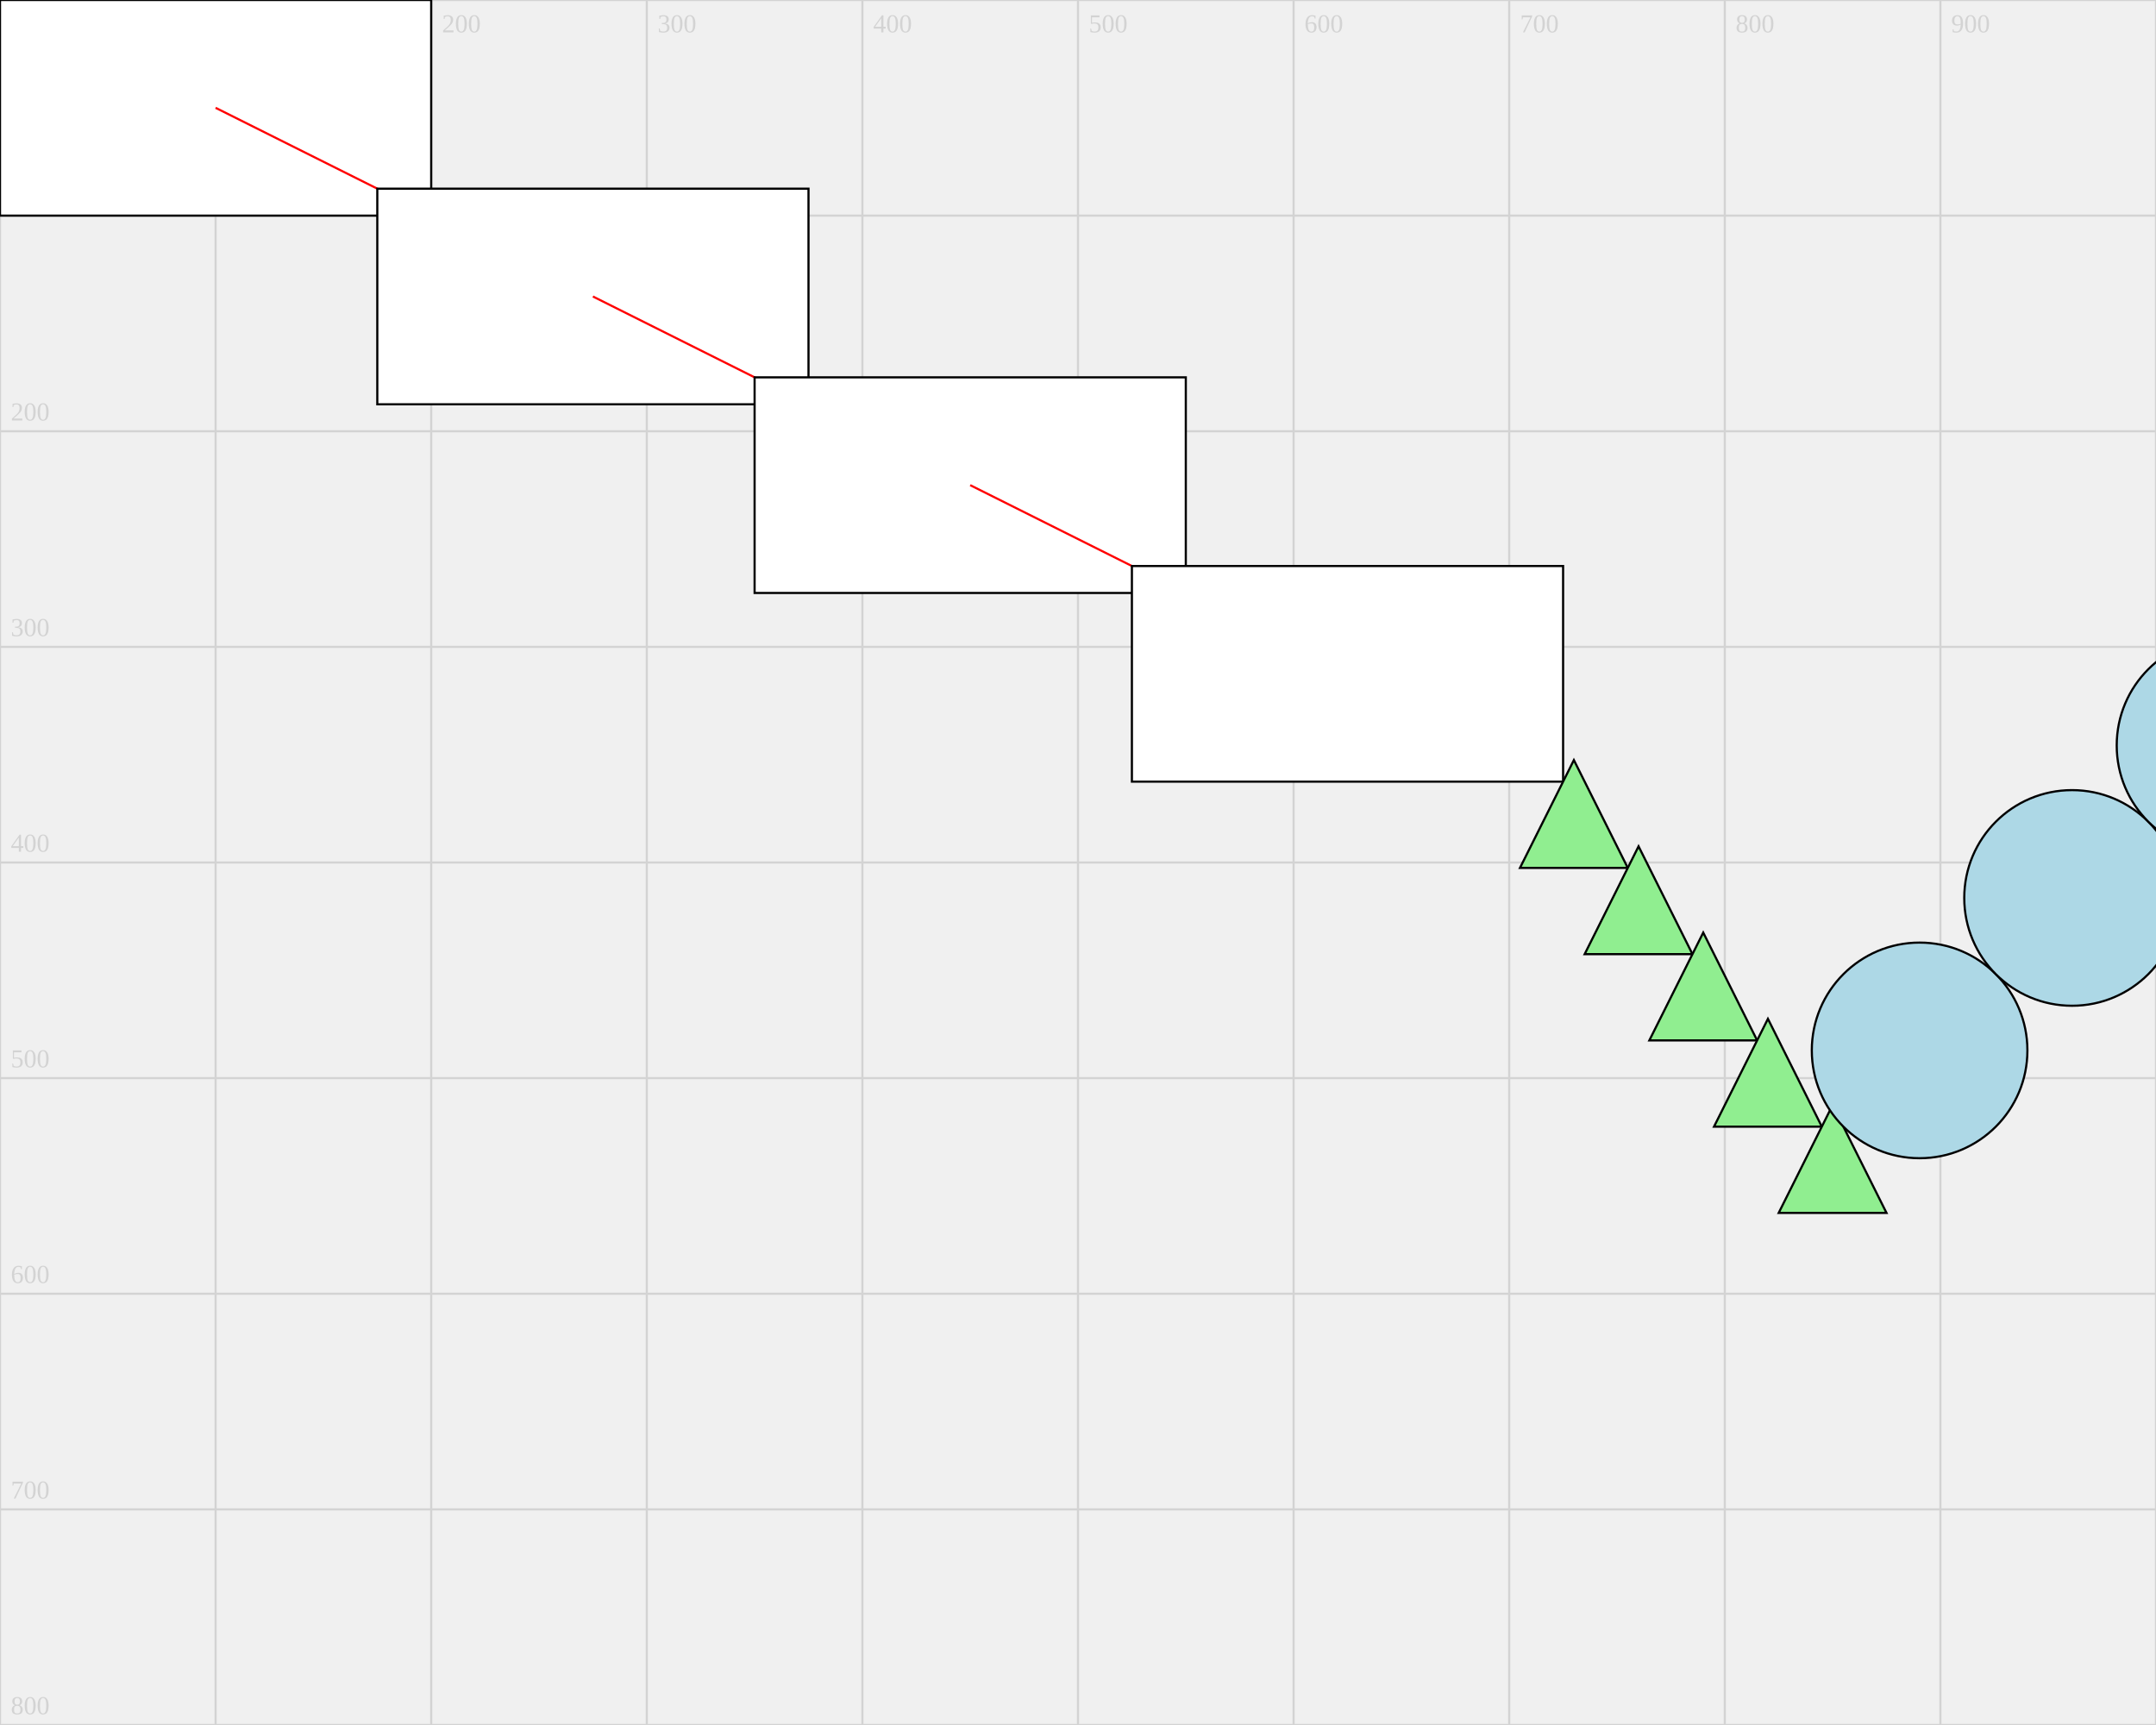
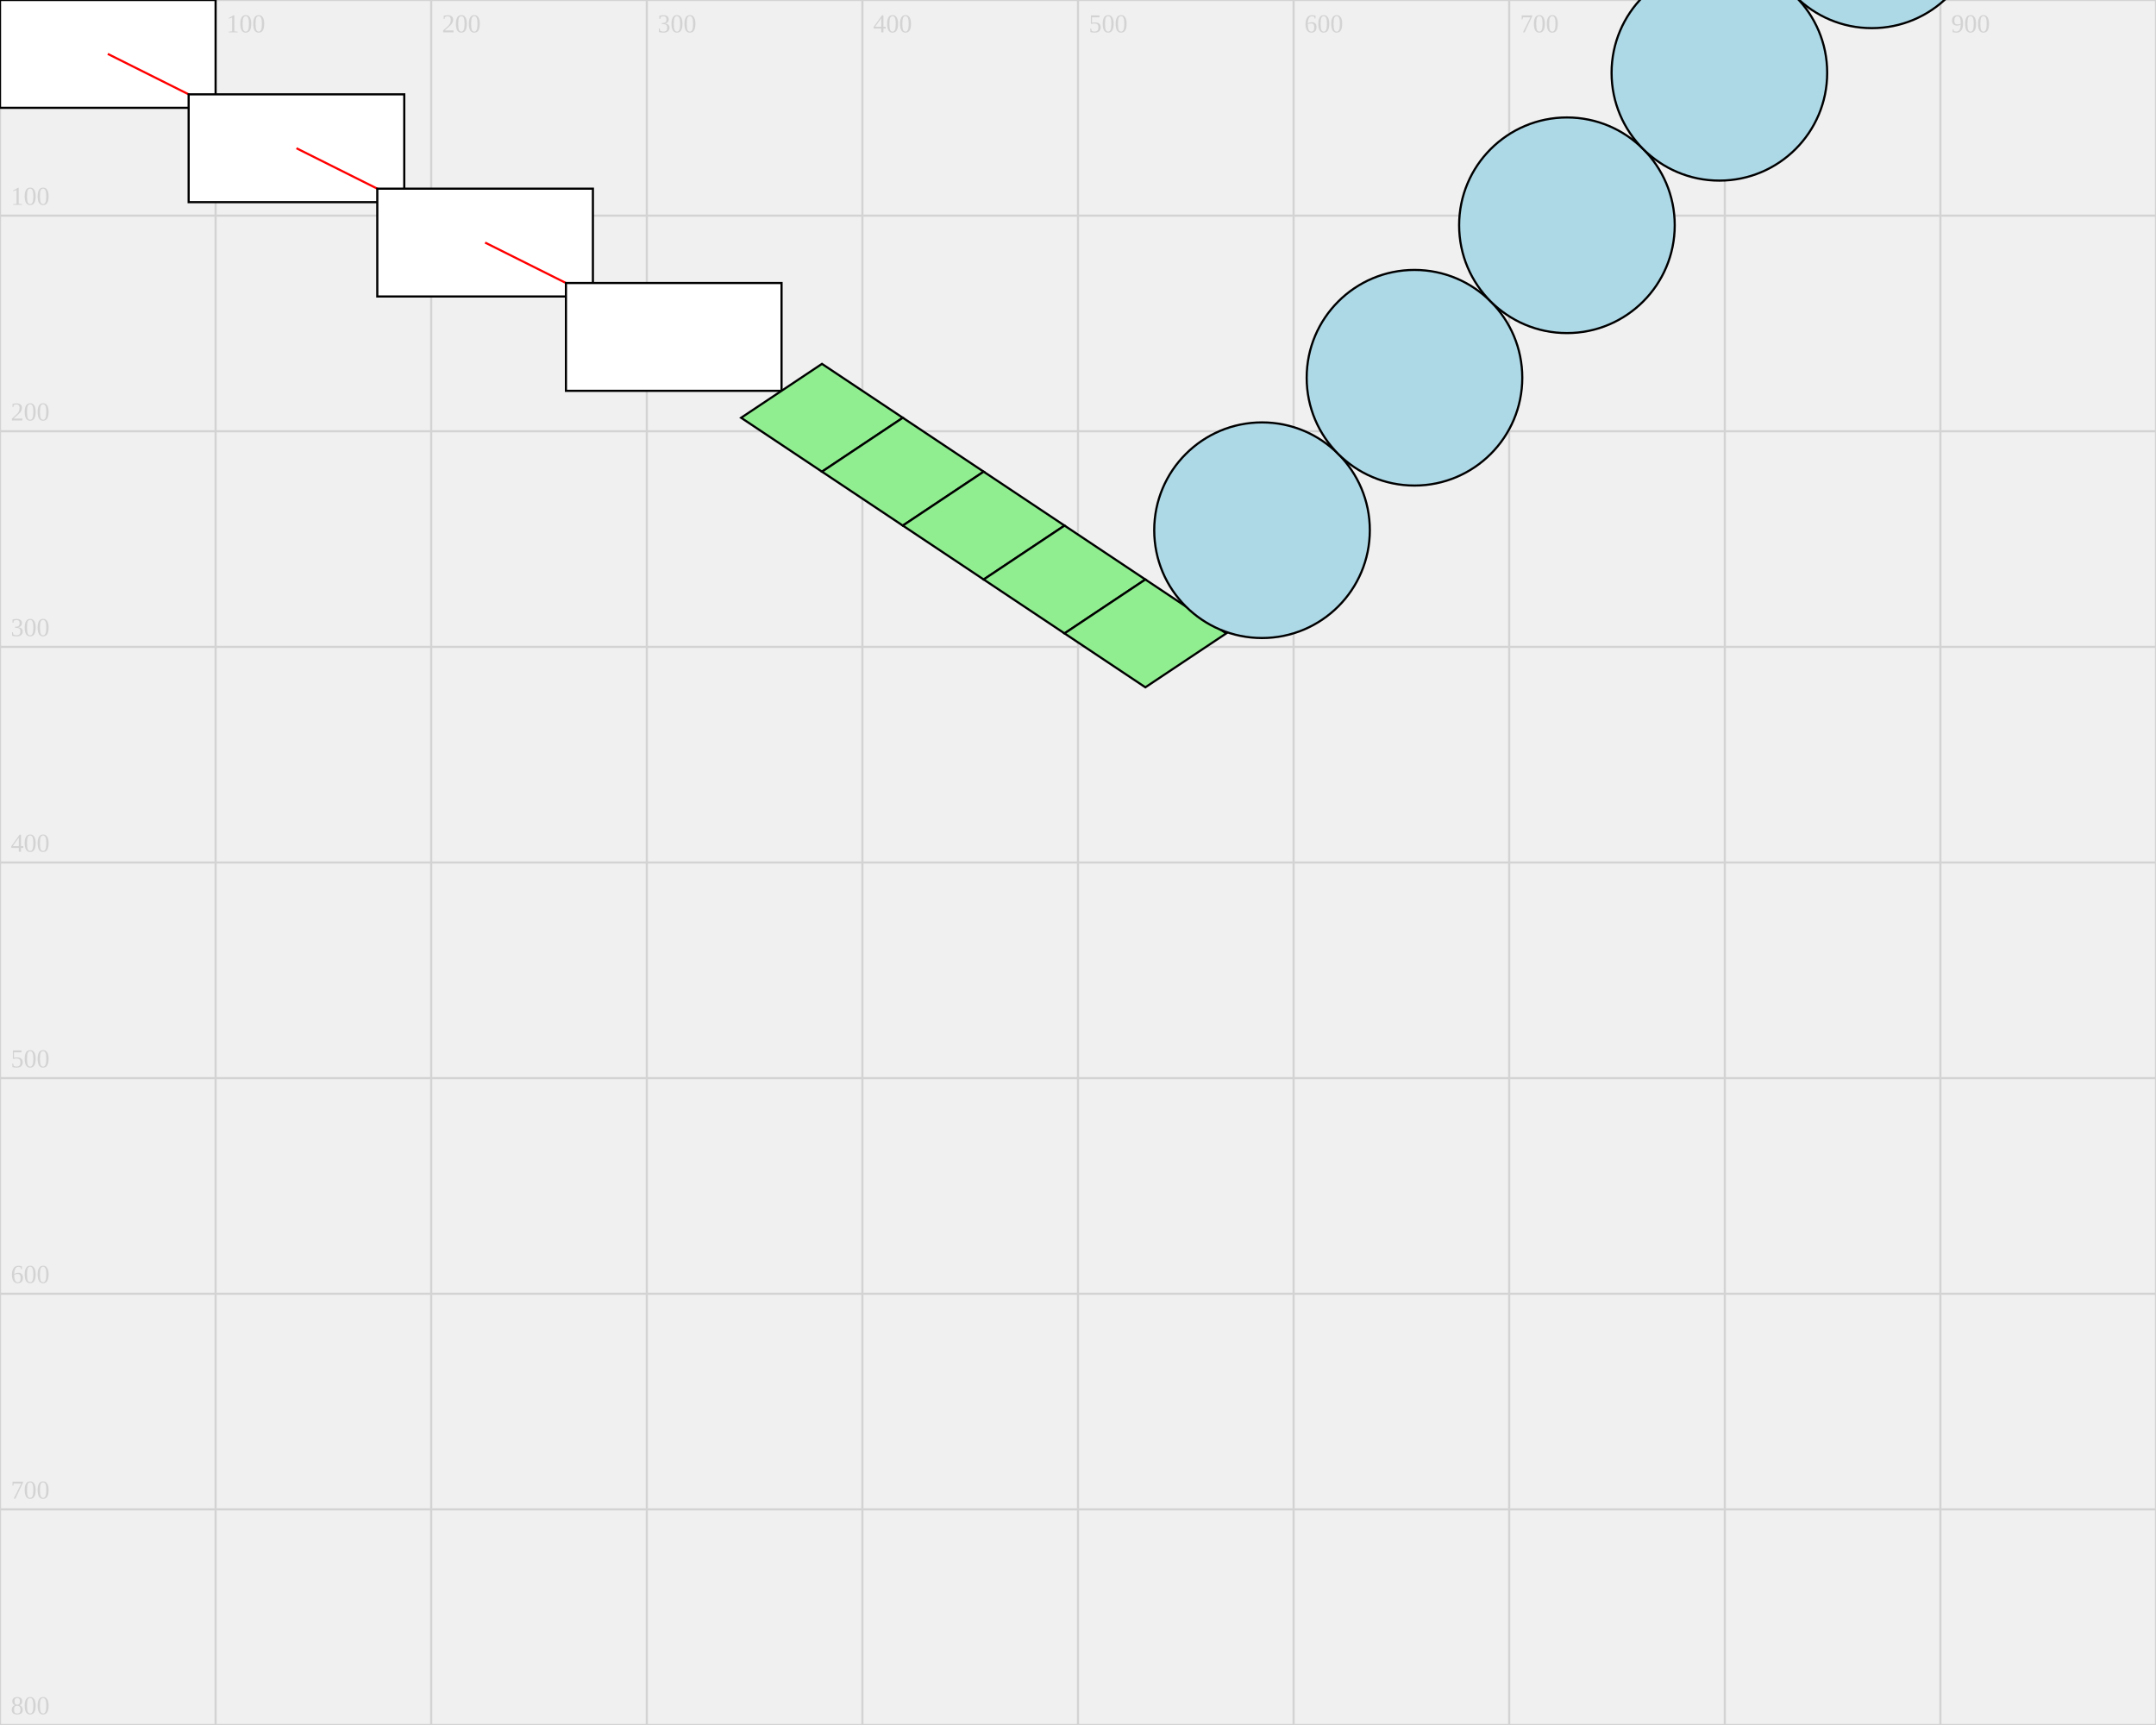
<svg xmlns="http://www.w3.org/2000/svg" version="1.1" width="1000" height="800">
  <line x1="0" y1="0" x2="1000" y2="0" stroke="lightgrey" />
  <text x="5" y="-5" fill="lightgrey">0</text>
  <line x1="0" y1="100" x2="1000" y2="100" stroke="lightgrey" />
  <text x="5" y="95" fill="lightgrey">100</text>
  <line x1="0" y1="200" x2="1000" y2="200" stroke="lightgrey" />
  <text x="5" y="195" fill="lightgrey">200</text>
  <line x1="0" y1="300" x2="1000" y2="300" stroke="lightgrey" />
  <text x="5" y="295" fill="lightgrey">300</text>
  <line x1="0" y1="400" x2="1000" y2="400" stroke="lightgrey" />
  <text x="5" y="395" fill="lightgrey">400</text>
  <line x1="0" y1="500" x2="1000" y2="500" stroke="lightgrey" />
  <text x="5" y="495" fill="lightgrey">500</text>
  <line x1="0" y1="600" x2="1000" y2="600" stroke="lightgrey" />
  <text x="5" y="595" fill="lightgrey">600</text>
  <line x1="0" y1="700" x2="1000" y2="700" stroke="lightgrey" />
  <text x="5" y="695" fill="lightgrey">700</text>
  <line x1="0" y1="800" x2="1000" y2="800" stroke="lightgrey" />
  <text x="5" y="795" fill="lightgrey">800</text>
  <line x1="0" y1="0" x2="0" y2="800" stroke="lightgrey" />
  <text x="5" y="15" fill="lightgrey">0</text>
  <line x1="100" y1="0" x2="100" y2="800" stroke="lightgrey" />
  <text x="105" y="15" fill="lightgrey">100</text>
  <line x1="200" y1="0" x2="200" y2="800" stroke="lightgrey" />
  <text x="205" y="15" fill="lightgrey">200</text>
  <line x1="300" y1="0" x2="300" y2="800" stroke="lightgrey" />
  <text x="305" y="15" fill="lightgrey">300</text>
  <line x1="400" y1="0" x2="400" y2="800" stroke="lightgrey" />
  <text x="405" y="15" fill="lightgrey">400</text>
  <line x1="500" y1="0" x2="500" y2="800" stroke="lightgrey" />
  <text x="505" y="15" fill="lightgrey">500</text>
  <line x1="600" y1="0" x2="600" y2="800" stroke="lightgrey" />
  <text x="605" y="15" fill="lightgrey">600</text>
  <line x1="700" y1="0" x2="700" y2="800" stroke="lightgrey" />
  <text x="705" y="15" fill="lightgrey">700</text>
  <line x1="800" y1="0" x2="800" y2="800" stroke="lightgrey" />
  <text x="805" y="15" fill="lightgrey">800</text>
  <line x1="900" y1="0" x2="900" y2="800" stroke="lightgrey" />
  <text x="905" y="15" fill="lightgrey">900</text>
  <line x1="1000" y1="0" x2="1000" y2="800" stroke="lightgrey" />
  <text x="1005" y="15" fill="lightgrey">1000</text>
-   <polygon points=" 0,0 200,0 200,100 0,100" style="fill:white;stroke:black;stroke-width:1" />
-   <line x1="100" y1="50" x2="200" y2="100" stroke="red" />
-   <polygon points=" 175,87.5 375,87.5 375,187.5 175,187.5" style="fill:white;stroke:black;stroke-width:1" />
-   <line x1="275" y1="137.5" x2="375" y2="187.5" stroke="red" />
-   <polygon points=" 350,175 550,175 550,275 350,275" style="fill:white;stroke:black;stroke-width:1" />
-   <line x1="450" y1="225" x2="550" y2="275" stroke="red" />
-   <polygon points=" 525,262.5 725,262.5 725,362.5 525,362.5" style="fill:white;stroke:black;stroke-width:1" />
-   <polygon points=" 705,402.5 730,352.5 755,402.5" style="fill:lightgreen;stroke:black;stroke-width:1" />
-   <polygon points=" 735,442.5 760,392.5 785,442.5" style="fill:lightgreen;stroke:black;stroke-width:1" />
-   <polygon points=" 765,482.5 790,432.5 815,482.5" style="fill:lightgreen;stroke:black;stroke-width:1" />
-   <polygon points=" 795,522.5 820,472.5 845,522.5" style="fill:lightgreen;stroke:black;stroke-width:1" />
-   <polygon points=" 825,562.5 850,512.5 875,562.5" style="fill:lightgreen;stroke:black;stroke-width:1" />
-   <circle cx="890.355" cy="487.145" r="50" fill="lightblue" />
-   <circle cx="890.355" cy="487.145" r="50" fill="none" stroke="black" stroke-width="1" />
-   <circle cx="961.066" cy="416.434" r="50" fill="lightblue" />
-   <circle cx="961.066" cy="416.434" r="50" fill="none" stroke="black" stroke-width="1" />
-   <circle cx="1031.78" cy="345.723" r="50" fill="lightblue" />
-   <circle cx="1031.78" cy="345.723" r="50" fill="none" stroke="black" stroke-width="1" />
-   <circle cx="1102.49" cy="275.013" r="50" fill="lightblue" />
-   <circle cx="1102.49" cy="275.013" r="50" fill="none" stroke="black" stroke-width="1" />
-   <circle cx="1173.2" cy="204.302" r="50" fill="lightblue" />
-   <circle cx="1173.2" cy="204.302" r="50" fill="none" stroke="black" stroke-width="1" />
+   <polygon points=" 0,0 100,0 100,50 0,50" style="fill:white;stroke:black;stroke-width:1" />
+   <line x1="50" y1="25" x2="100" y2="50" stroke="red" />
+   <polygon points=" 87.5,43.75 187.5,43.75 187.5,93.75 87.5,93.75" style="fill:white;stroke:black;stroke-width:1" />
+   <line x1="137.5" y1="68.75" x2="187.5" y2="93.75" stroke="red" />
+   <polygon points=" 175,87.5 275,87.5 275,137.5 175,137.5" style="fill:white;stroke:black;stroke-width:1" />
+   <line x1="225" y1="112.5" x2="275" y2="137.5" stroke="red" />
+   <polygon points=" 262.5,131.25 362.5,131.25 362.5,181.25 262.5,181.25" style="fill:white;stroke:black;stroke-width:1" />
+   <polygon points=" 343.75,193.75 381.25,168.75 418.75,193.75 381.25,218.75" style="fill:lightgreen;stroke:black;stroke-width:1" />
+   <polygon points=" 381.25,218.75 418.75,193.75 456.25,218.75 418.75,243.75" style="fill:lightgreen;stroke:black;stroke-width:1" />
+   <polygon points=" 418.75,243.75 456.25,218.75 493.75,243.75 456.25,268.75" style="fill:lightgreen;stroke:black;stroke-width:1" />
+   <polygon points=" 456.25,268.75 493.75,243.75 531.25,268.75 493.75,293.75" style="fill:lightgreen;stroke:black;stroke-width:1" />
+   <polygon points=" 493.75,293.75 531.25,268.75 568.75,293.75 531.25,318.75" style="fill:lightgreen;stroke:black;stroke-width:1" />
+   <circle cx="585.355" cy="245.895" r="50" fill="lightblue" />
+   <circle cx="585.355" cy="245.895" r="50" fill="none" stroke="black" stroke-width="1" />
+   <circle cx="656.066" cy="175.184" r="50" fill="lightblue" />
+   <circle cx="656.066" cy="175.184" r="50" fill="none" stroke="black" stroke-width="1" />
+   <circle cx="726.777" cy="104.473" r="50" fill="lightblue" />
+   <circle cx="726.777" cy="104.473" r="50" fill="none" stroke="black" stroke-width="1" />
+   <circle cx="797.487" cy="33.763" r="50" fill="lightblue" />
+   <circle cx="797.487" cy="33.763" r="50" fill="none" stroke="black" stroke-width="1" />
+   <circle cx="868.198" cy="-36.948" r="50" fill="lightblue" />
+   <circle cx="868.198" cy="-36.948" r="50" fill="none" stroke="black" stroke-width="1" />
</svg>
